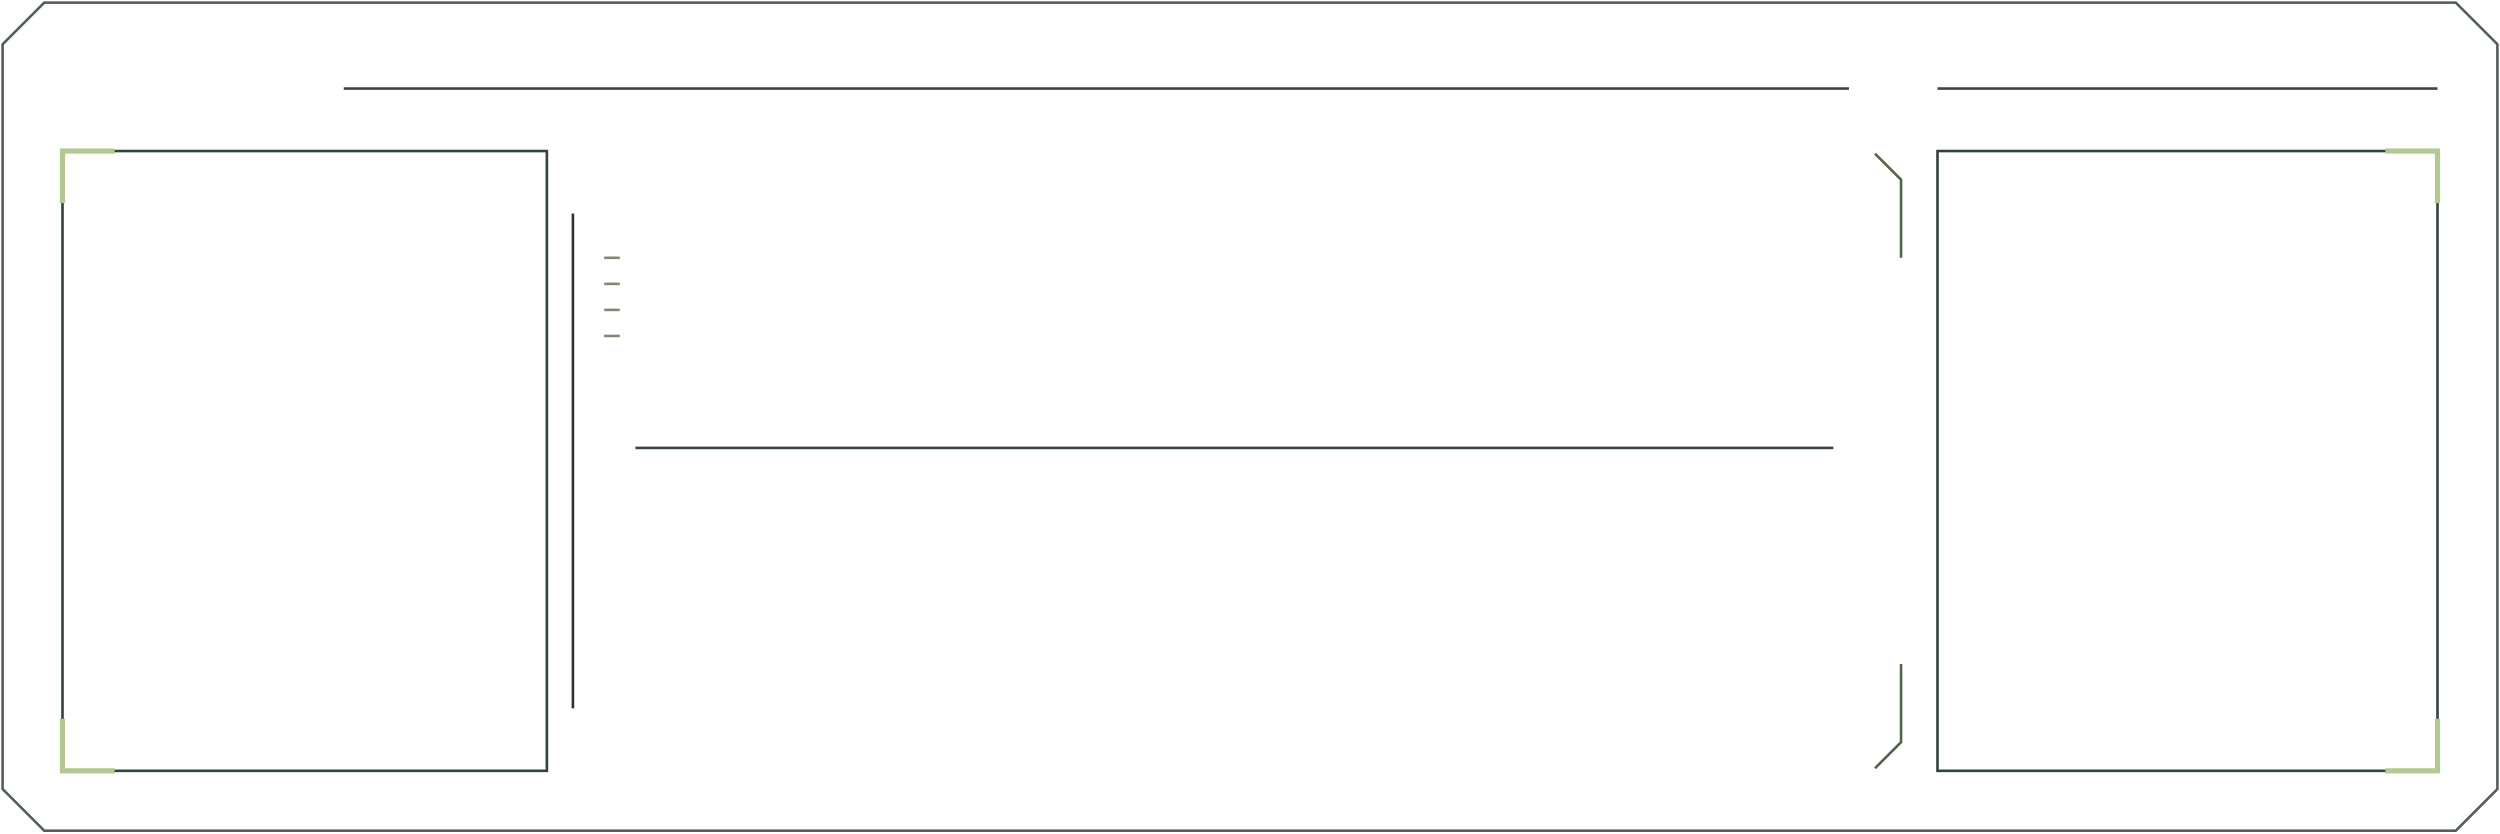
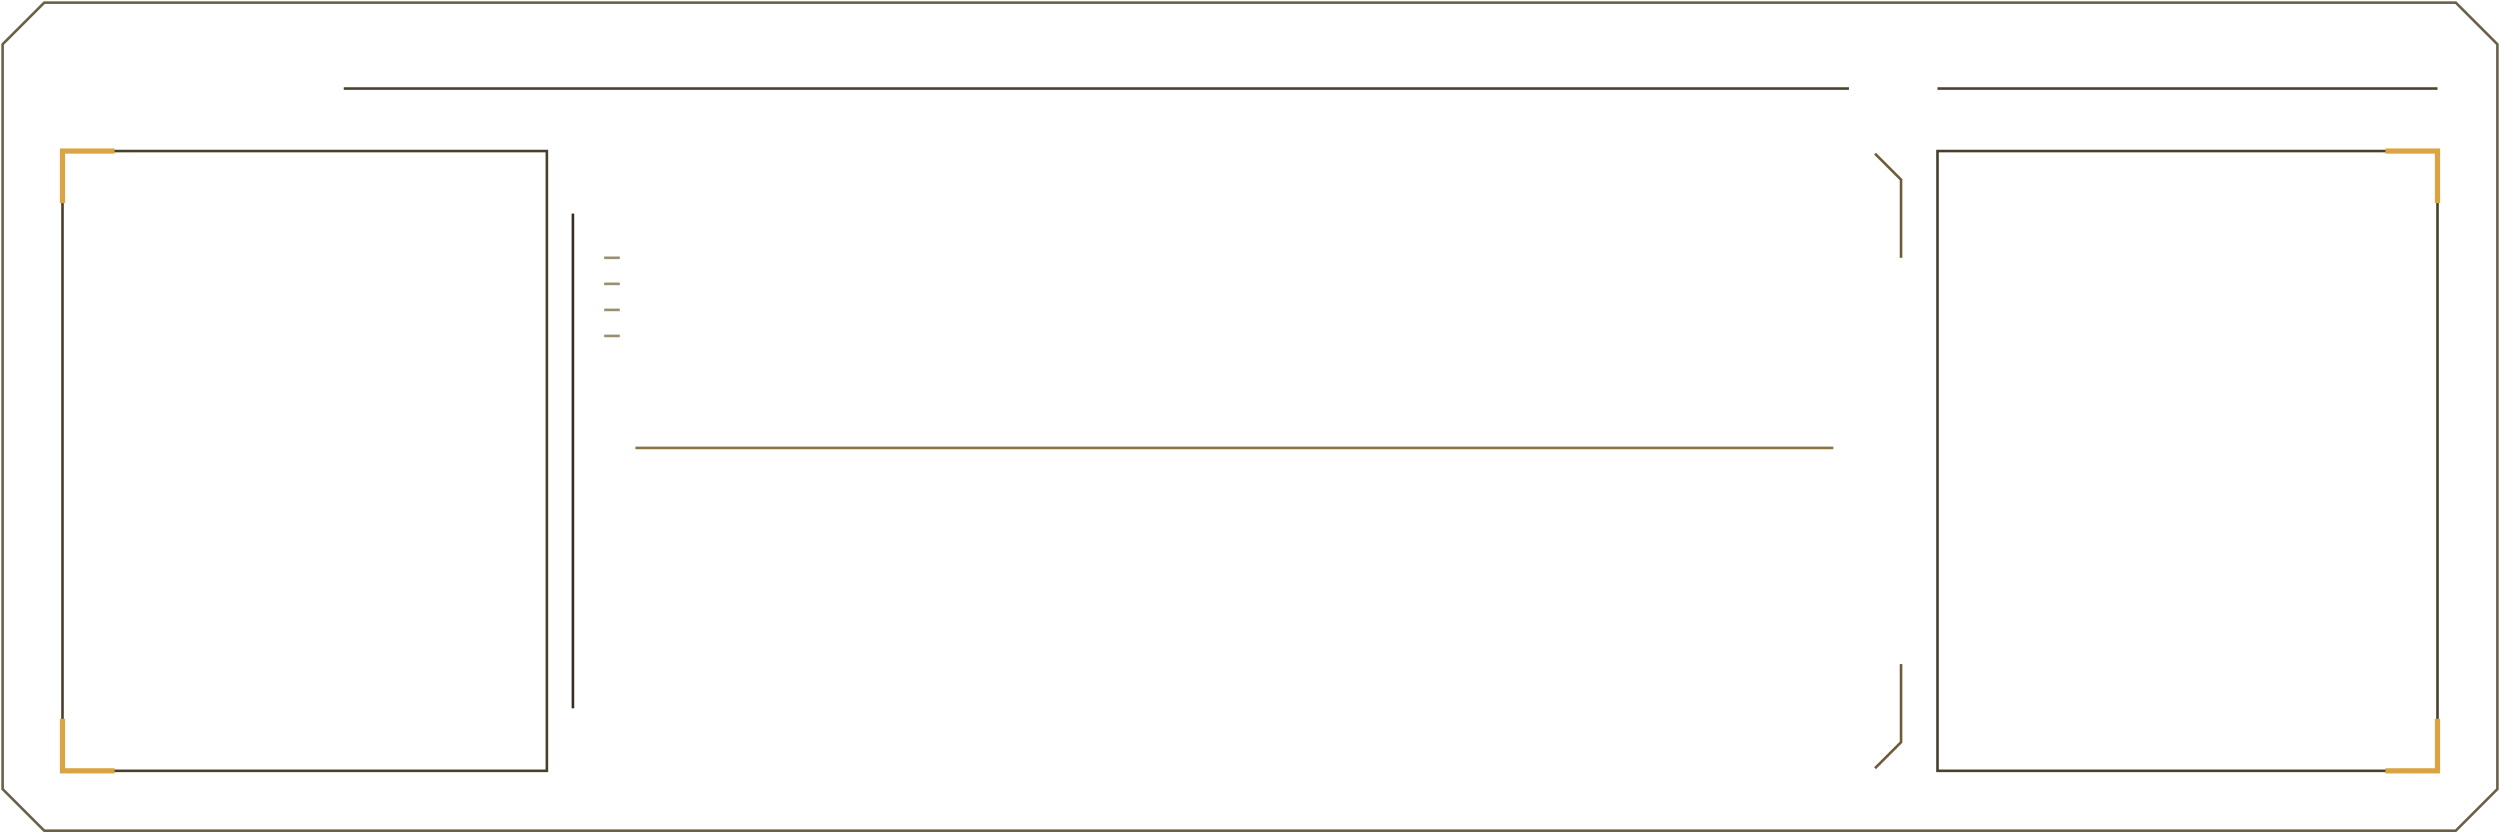
<svg xmlns="http://www.w3.org/2000/svg" width="960" height="320" viewBox="0 0 960 320">
-   <path d="M17 1H943L959 17V303L943 319H17L1 303V17Z" stroke="#526054" fill="none" />
-   <path d="M24 58H210V296H24ZM744 58H936V296H744Z" stroke="#344338" fill="none" />
-   <path d="M24 78V58H44M916 58H936V78M24 276V296H44M916 296H936V276" stroke="#b4c892" stroke-width="2" fill="none" />
-   <path d="M132 34H710M744 34H936M244 172H704" stroke="#38483b" />
-   <path d="M220 82V272" stroke="#2a352e" />
-   <path d="M232 99H238M232 109H238M232 119H238M232 129H238" stroke="#7d8b75" />
-   <path d="M720 59L730 69V99M720 295L730 285V255" stroke="#536448" fill="none" />
+   <path d="M17 1H943L959 17V303L943 319H17L1 303V17Z" stroke="#6a5f47" fill="none" />
+   <path d="M24 58H210V296H24ZM744 58H936V296H744Z" stroke="#46402c" fill="none" />
+   <path d="M24 78V58H44M916 58H936V78M24 276V296H44M916 296H936V276" stroke="#D9A441" stroke-width="2" fill="none" />
+   <path d="M132 34H710M744 34H936" stroke="#4a432e" />
+   <path d="M244 172H704" stroke="#8a7440" />
+   <path d="M220 82V272" stroke="#352f20" />
+   <path d="M232 99H238M232 109H238M232 119H238M232 129H238" stroke="#9a8d70" />
+   <path d="M720 59L730 69V99M720 295L730 285V255" stroke="#6d5c38" fill="none" />
</svg>
